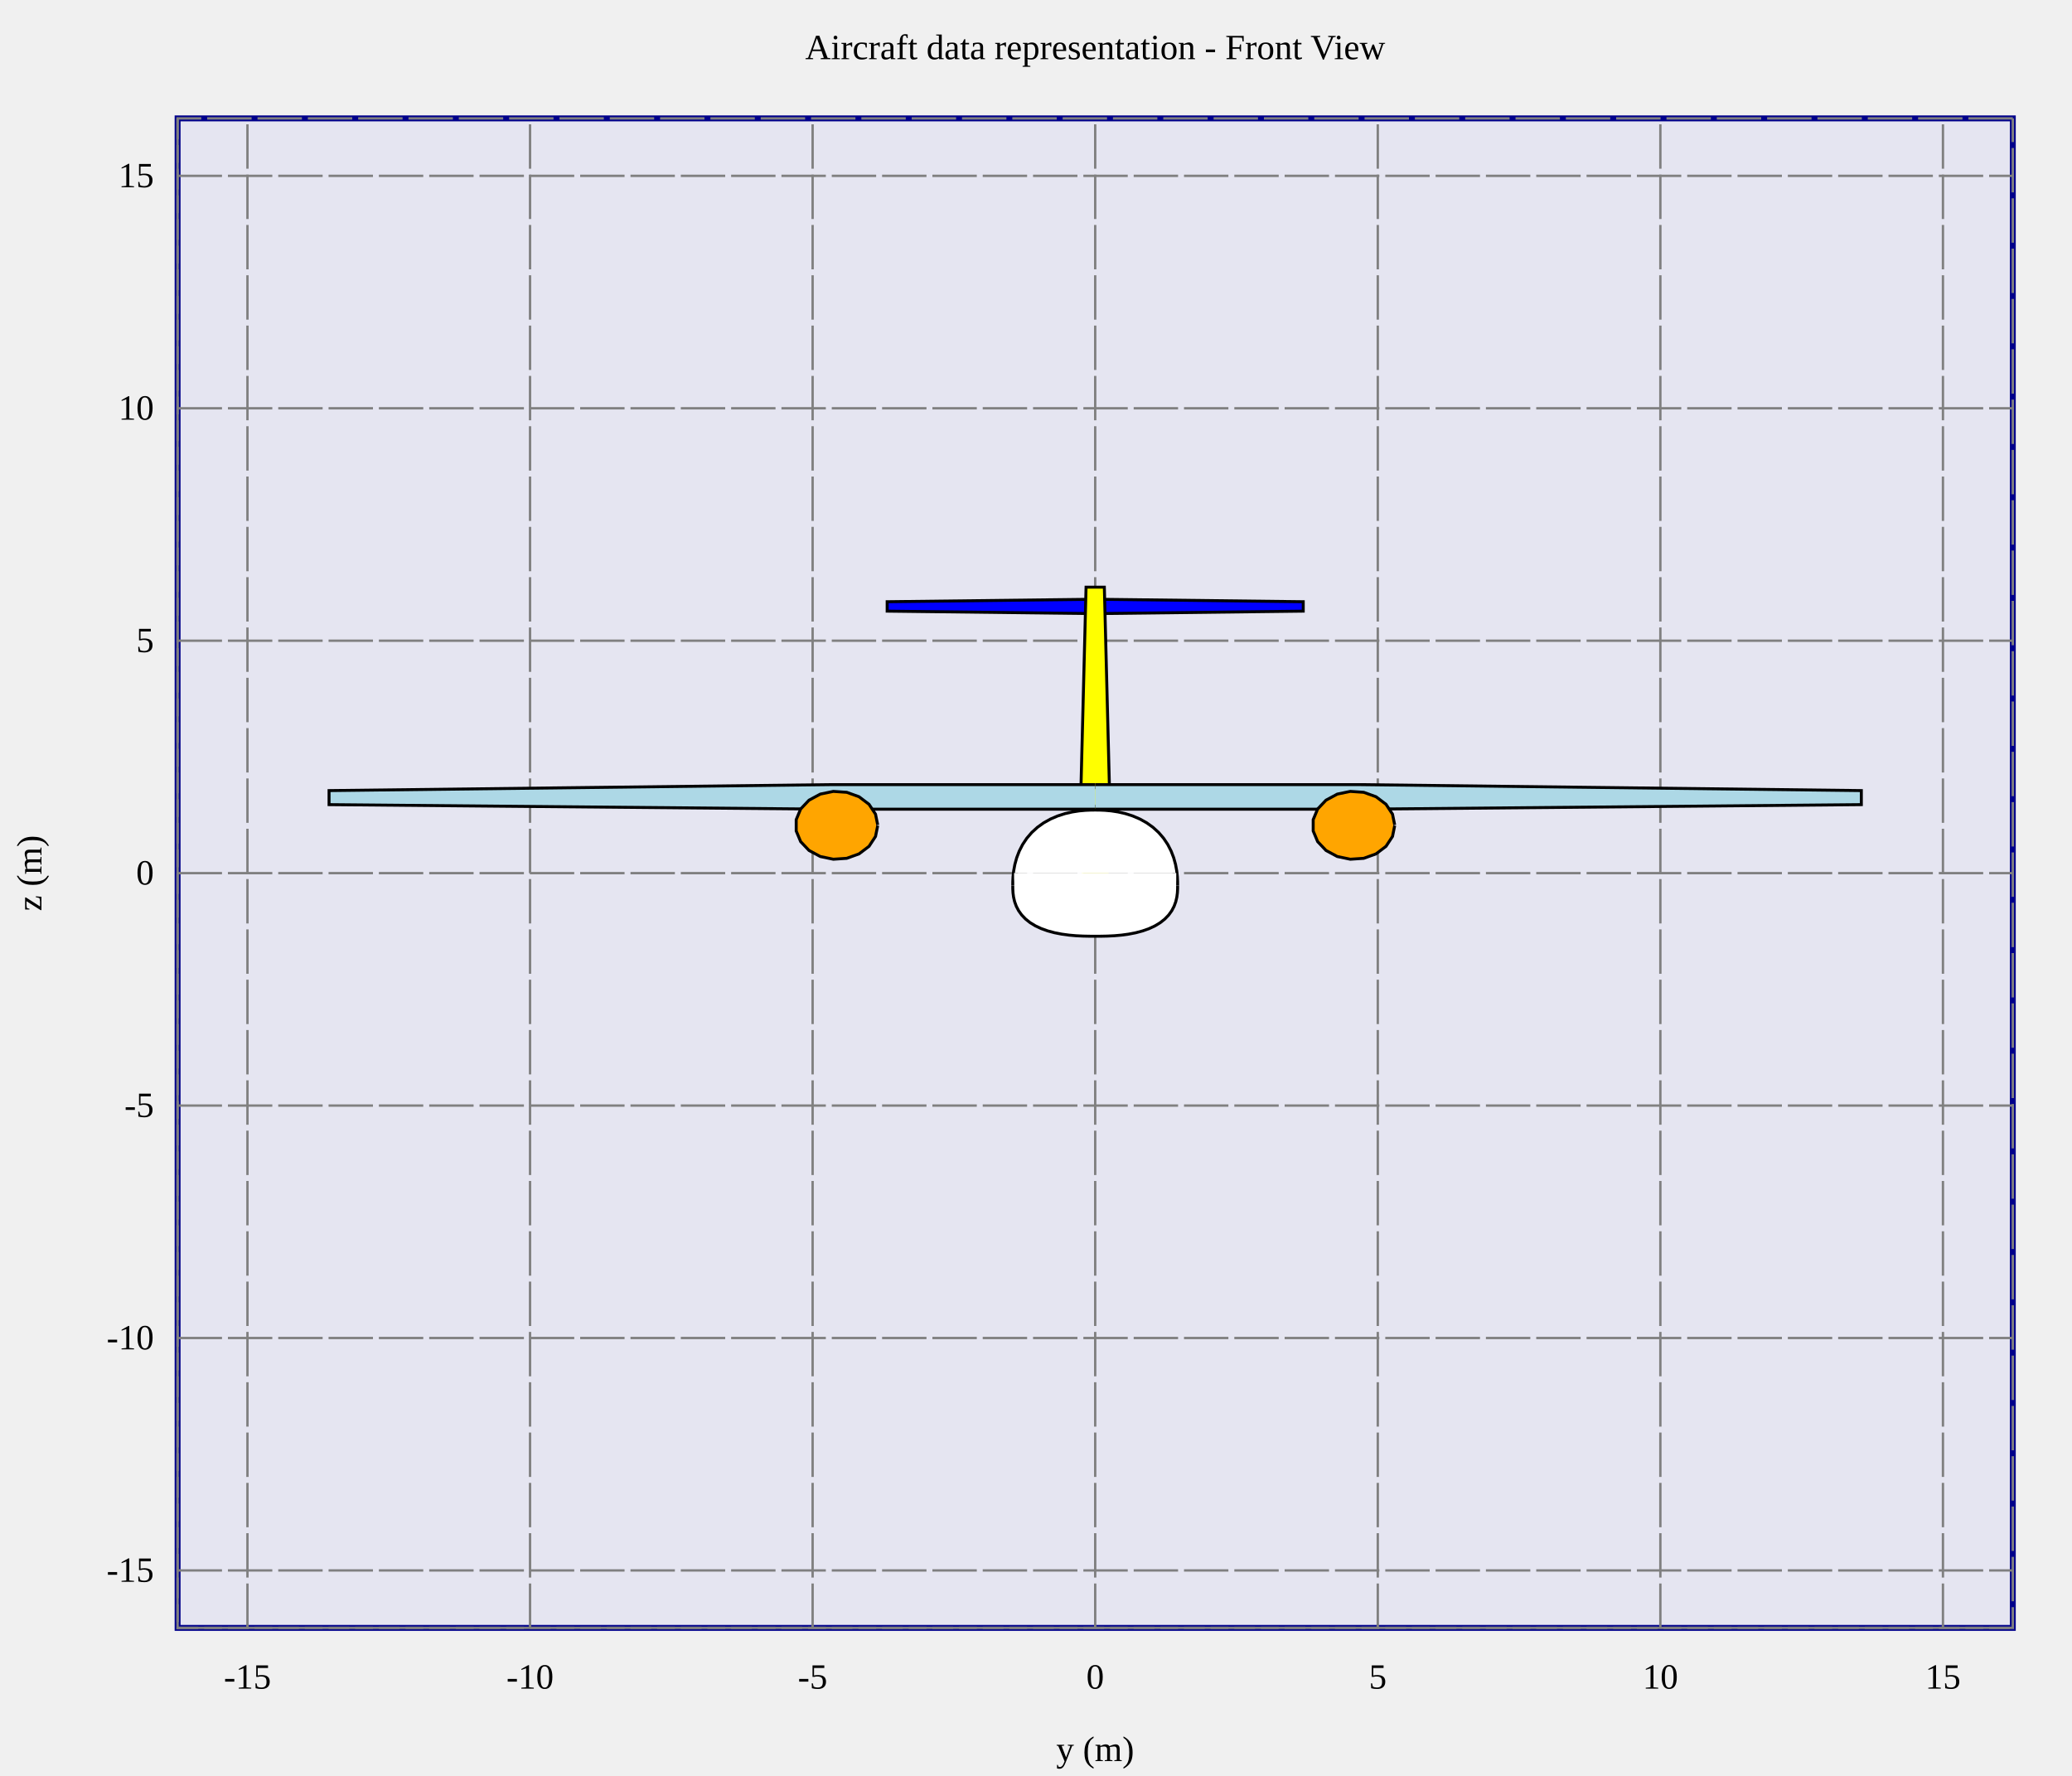
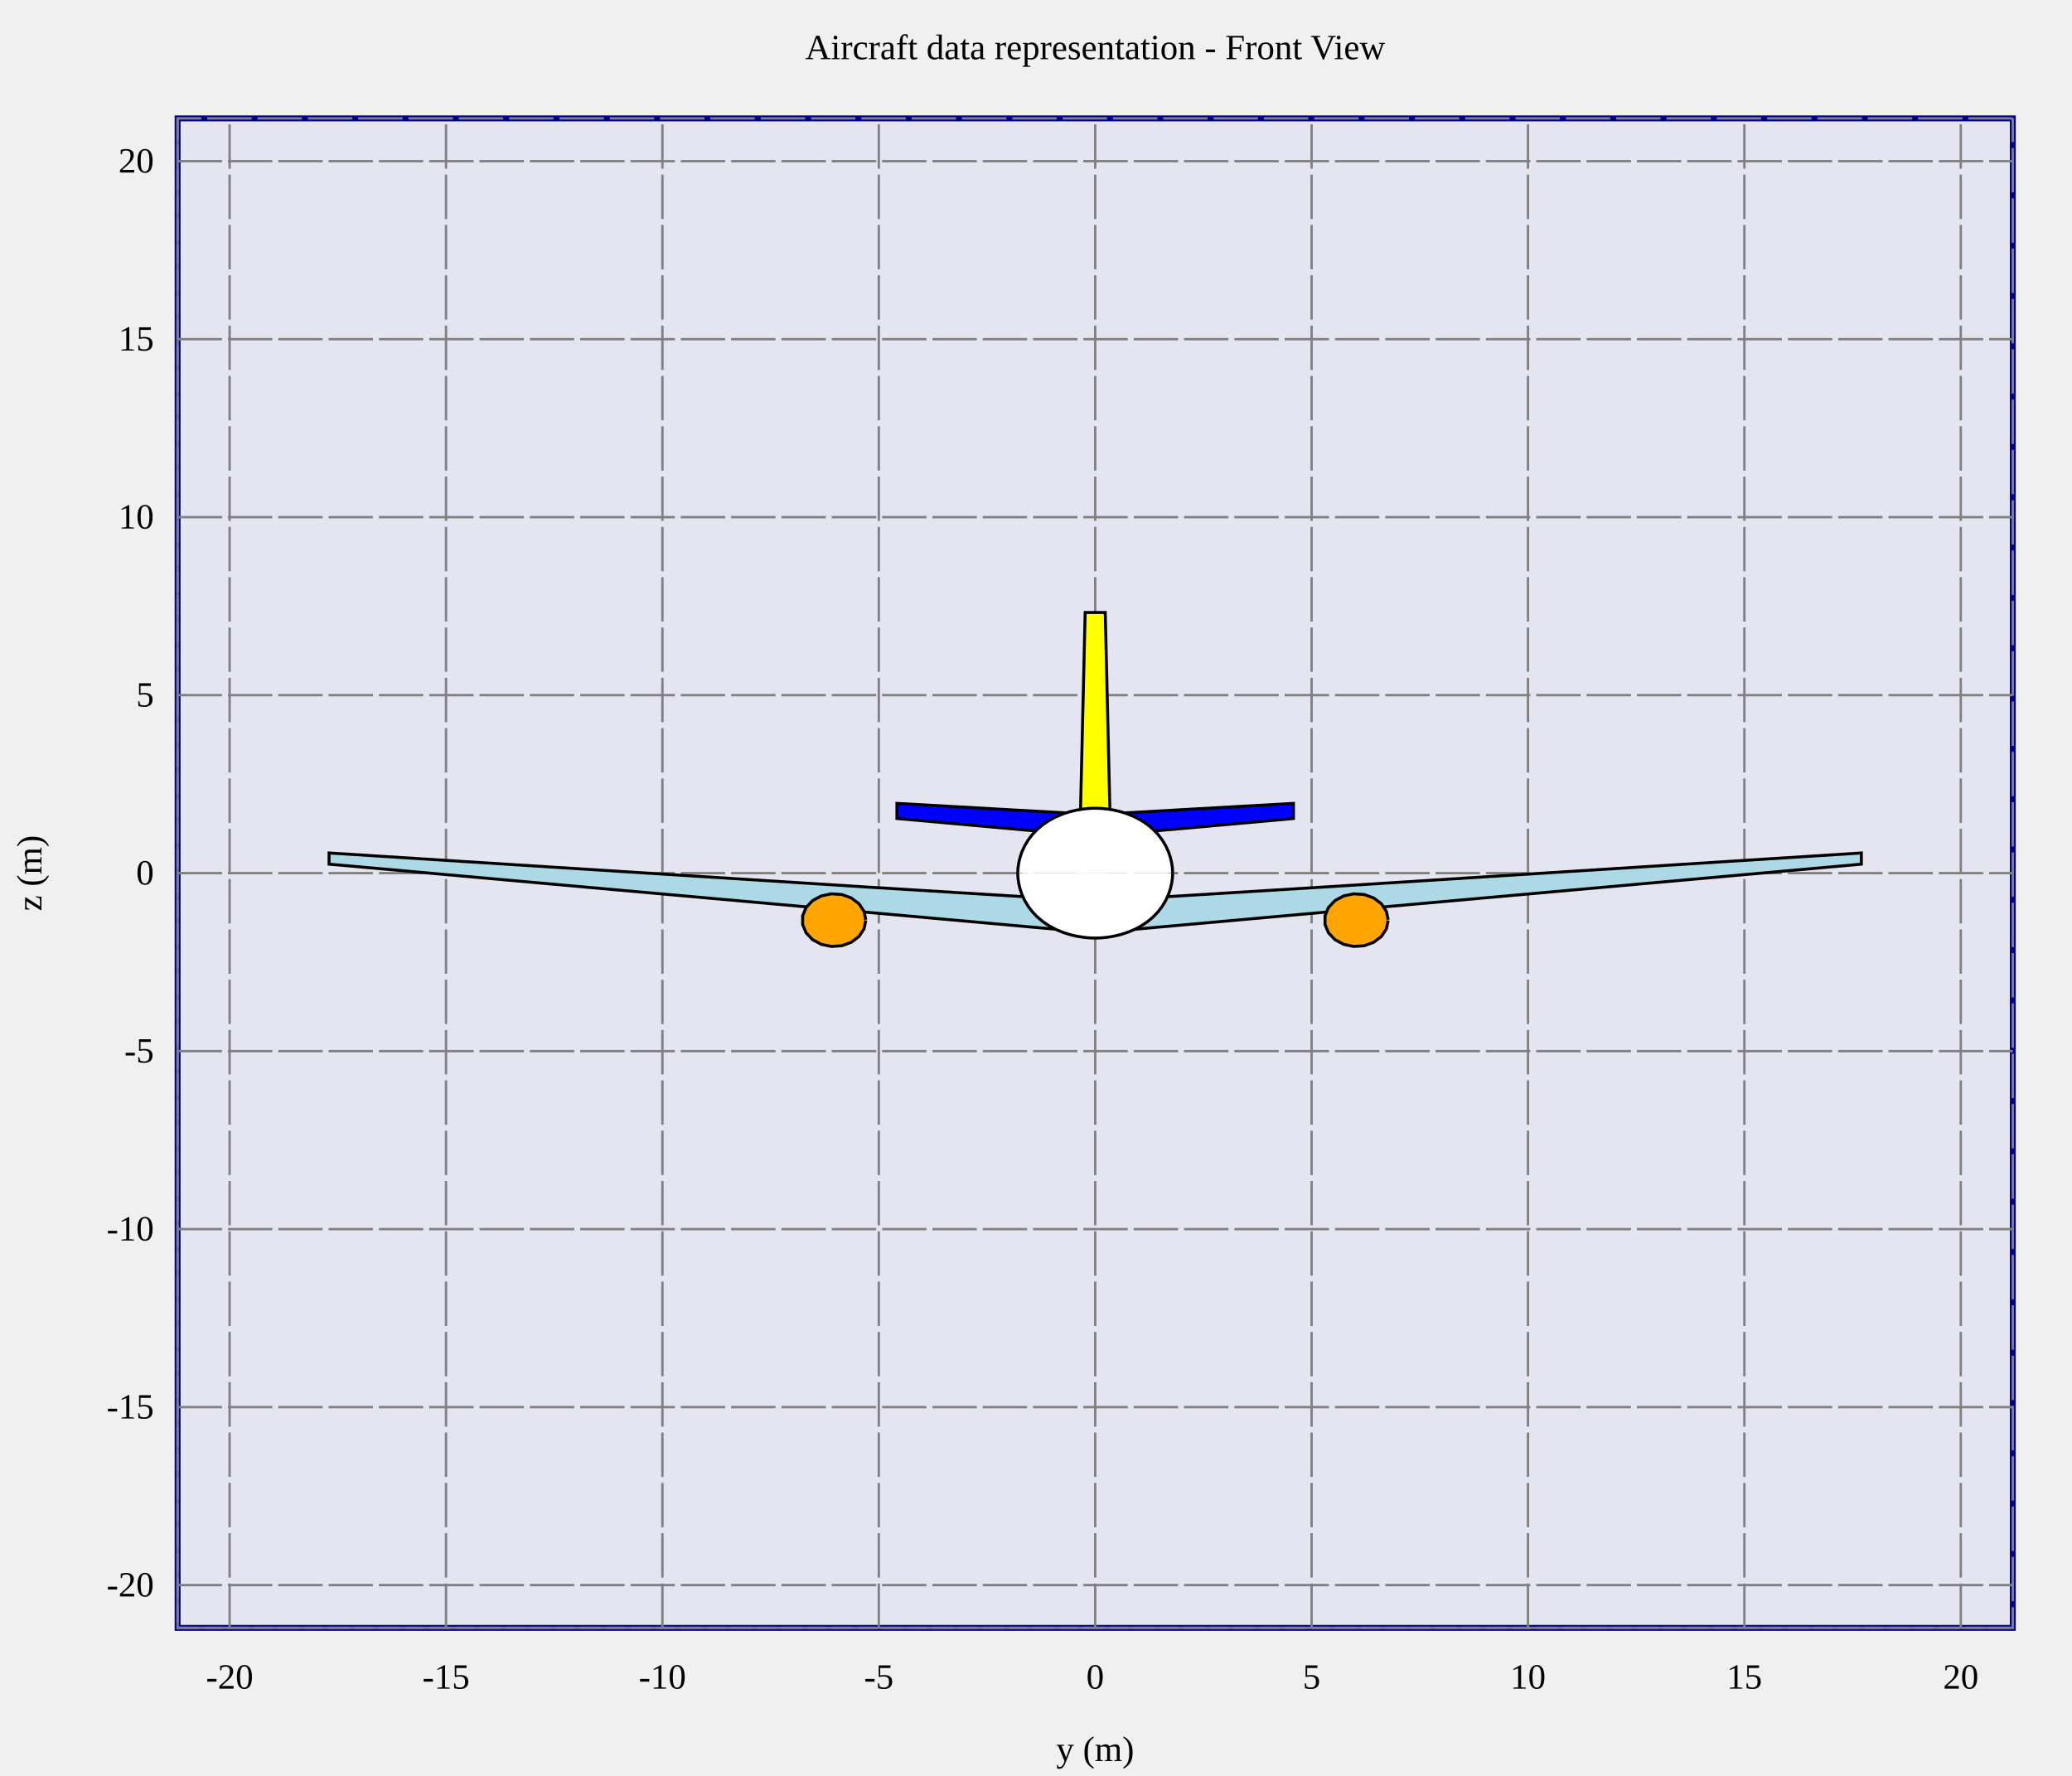
<svg xmlns="http://www.w3.org/2000/svg" id="svg" class="svg" width="700" height="600">
  <g id="page" width="700" height="600">
    <g id="graph" transform="translate(60,40)">
      <rect width="620" height="510" fill="blue" opacity="0.05" />
      <rect width="620" height="510" fill="none" opacity="1.0" style="stroke: darkblue; stroke-width: 2px;" />
      <g id="xAxis" class="axis" transform="translate(0,510)">
-         <g class="tick" transform="translate(23.59941,0)" style="opacity: 1;">
+         <g class="tick" transform="translate(17.57392,0)" style="opacity: 1;">
+           <line y2="-510" x2="0" style="fill: none; stroke: rgb(128, 128, 128); stroke-width: 0.8px; stroke-dasharray: 15px, 2px; font-style: normal; font-variant-caps: normal; font-weight: normal; font-size: 10px; line-height: normal; font-family: sans-serif; shape-rendering: geometricprecision;" />
+           <text dy=".71em" y="12" x="0" style="text-anchor: middle;">-20</text>
+         </g>
+         <g class="tick" transform="translate(90.68044,0)" style="opacity: 1;">
          <line y2="-510" x2="0" style="fill: none; stroke: rgb(128, 128, 128); stroke-width: 0.8px; stroke-dasharray: 15px, 2px; font-style: normal; font-variant-caps: normal; font-weight: normal; font-size: 10px; line-height: normal; font-family: sans-serif; shape-rendering: geometricprecision;" />
          <text dy=".71em" y="12" x="0" style="text-anchor: middle;">-15</text>
        </g>
-         <g class="tick" transform="translate(119.0663,0)" style="opacity: 1;">
+         <g class="tick" transform="translate(163.787,0)" style="opacity: 1;">
          <line y2="-510" x2="0" style="fill: none; stroke: rgb(128, 128, 128); stroke-width: 0.8px; stroke-dasharray: 15px, 2px; font-style: normal; font-variant-caps: normal; font-weight: normal; font-size: 10px; line-height: normal; font-family: sans-serif; shape-rendering: geometricprecision;" />
          <text dy=".71em" y="12" x="0" style="text-anchor: middle;">-10</text>
        </g>
-         <g class="tick" transform="translate(214.5331,0)" style="opacity: 1;">
+         <g class="tick" transform="translate(236.8935,0)" style="opacity: 1;">
          <line y2="-510" x2="0" style="fill: none; stroke: rgb(128, 128, 128); stroke-width: 0.8px; stroke-dasharray: 15px, 2px; font-style: normal; font-variant-caps: normal; font-weight: normal; font-size: 10px; line-height: normal; font-family: sans-serif; shape-rendering: geometricprecision;" />
          <text dy=".71em" y="12" x="0" style="text-anchor: middle;">-5</text>
        </g>
        <g class="tick" transform="translate(310,0)" style="opacity: 1;">
          <line y2="-510" x2="0" style="fill: none; stroke: rgb(128, 128, 128); stroke-width: 0.8px; stroke-dasharray: 15px, 2px; font-style: normal; font-variant-caps: normal; font-weight: normal; font-size: 10px; line-height: normal; font-family: sans-serif; shape-rendering: geometricprecision;" />
          <text dy=".71em" y="12" x="0" style="text-anchor: middle;">0</text>
        </g>
-         <g class="tick" transform="translate(405.4669,0)" style="opacity: 1;">
+         <g class="tick" transform="translate(383.1065,0)" style="opacity: 1;">
          <line y2="-510" x2="0" style="fill: none; stroke: rgb(128, 128, 128); stroke-width: 0.8px; stroke-dasharray: 15px, 2px; font-style: normal; font-variant-caps: normal; font-weight: normal; font-size: 10px; line-height: normal; font-family: sans-serif; shape-rendering: geometricprecision;" />
          <text dy=".71em" y="12" x="0" style="text-anchor: middle;">5</text>
        </g>
-         <g class="tick" transform="translate(500.9337,0)" style="opacity: 1;">
+         <g class="tick" transform="translate(456.213,0)" style="opacity: 1;">
          <line y2="-510" x2="0" style="fill: none; stroke: rgb(128, 128, 128); stroke-width: 0.8px; stroke-dasharray: 15px, 2px; font-style: normal; font-variant-caps: normal; font-weight: normal; font-size: 10px; line-height: normal; font-family: sans-serif; shape-rendering: geometricprecision;" />
          <text dy=".71em" y="12" x="0" style="text-anchor: middle;">10</text>
        </g>
-         <g class="tick" transform="translate(596.4006,0)" style="opacity: 1;">
+         <g class="tick" transform="translate(529.3196,0)" style="opacity: 1;">
          <line y2="-510" x2="0" style="fill: none; stroke: rgb(128, 128, 128); stroke-width: 0.8px; stroke-dasharray: 15px, 2px; font-style: normal; font-variant-caps: normal; font-weight: normal; font-size: 10px; line-height: normal; font-family: sans-serif; shape-rendering: geometricprecision;" />
          <text dy=".71em" y="12" x="0" style="text-anchor: middle;">15</text>
+         </g>
+         <g class="tick" transform="translate(602.4261,0)" style="opacity: 1;">
+           <line y2="-510" x2="0" style="fill: none; stroke: rgb(128, 128, 128); stroke-width: 0.8px; stroke-dasharray: 15px, 2px; font-style: normal; font-variant-caps: normal; font-weight: normal; font-size: 10px; line-height: normal; font-family: sans-serif; shape-rendering: geometricprecision;" />
+           <text dy=".71em" y="12" x="0" style="text-anchor: middle;">20</text>
        </g>
        <path class="domain" d="M0,-510V0H620V-510" style="fill: none; stroke: rgb(128, 128, 128); stroke-width: 0.8px; stroke-dasharray: 15px, 2px; font-style: normal; font-variant-caps: normal; font-weight: normal; font-size: 10px; line-height: normal; font-family: sans-serif; shape-rendering: geometricprecision;" />
      </g>
      <g id="yAxis" class="axis">
-         <g class="tick" transform="translate(0,490.5876)" style="opacity: 1;">
+         <g class="tick" transform="translate(0,495.544)" style="opacity: 1;">
+           <line x2="620" y2="0" style="fill: none; stroke: rgb(128, 128, 128); stroke-dasharray: 15px, 2px; stroke-width: 0.8px; shape-rendering: geometricprecision;" />
+           <text dy=".32em" x="-8" y="0" style="text-anchor: end;">-20</text>
+         </g>
+         <g class="tick" transform="translate(0,435.408)" style="opacity: 1;">
          <line x2="620" y2="0" style="fill: none; stroke: rgb(128, 128, 128); stroke-dasharray: 15px, 2px; stroke-width: 0.8px; shape-rendering: geometricprecision;" />
          <text dy=".32em" x="-8" y="0" style="text-anchor: end;">-15</text>
        </g>
-         <g class="tick" transform="translate(0,412.0584)" style="opacity: 1;">
+         <g class="tick" transform="translate(0,375.272)" style="opacity: 1;">
          <line x2="620" y2="0" style="fill: none; stroke: rgb(128, 128, 128); stroke-dasharray: 15px, 2px; stroke-width: 0.8px; shape-rendering: geometricprecision;" />
          <text dy=".32em" x="-8" y="0" style="text-anchor: end;">-10</text>
        </g>
-         <g class="tick" transform="translate(0,333.5292)" style="opacity: 1;">
+         <g class="tick" transform="translate(0,315.136)" style="opacity: 1;">
          <line x2="620" y2="0" style="fill: none; stroke: rgb(128, 128, 128); stroke-dasharray: 15px, 2px; stroke-width: 0.8px; shape-rendering: geometricprecision;" />
          <text dy=".32em" x="-8" y="0" style="text-anchor: end;">-5</text>
        </g>
        <g class="tick" transform="translate(0,255)" style="opacity: 1;">
          <line x2="620" y2="0" style="fill: none; stroke: rgb(128, 128, 128); stroke-dasharray: 15px, 2px; stroke-width: 0.8px; shape-rendering: geometricprecision;" />
          <text dy=".32em" x="-8" y="0" style="text-anchor: end;">0</text>
        </g>
-         <g class="tick" transform="translate(0,176.4708)" style="opacity: 1;">
+         <g class="tick" transform="translate(0,194.864)" style="opacity: 1;">
          <line x2="620" y2="0" style="fill: none; stroke: rgb(128, 128, 128); stroke-dasharray: 15px, 2px; stroke-width: 0.8px; shape-rendering: geometricprecision;" />
          <text dy=".32em" x="-8" y="0" style="text-anchor: end;">5</text>
        </g>
-         <g class="tick" transform="translate(0,97.94161)" style="opacity: 1;">
+         <g class="tick" transform="translate(0,134.728)" style="opacity: 1;">
          <line x2="620" y2="0" style="fill: none; stroke: rgb(128, 128, 128); stroke-dasharray: 15px, 2px; stroke-width: 0.8px; shape-rendering: geometricprecision;" />
          <text dy=".32em" x="-8" y="0" style="text-anchor: end;">10</text>
        </g>
-         <g class="tick" transform="translate(0,19.41242)" style="opacity: 1;">
+         <g class="tick" transform="translate(0,74.59197)" style="opacity: 1;">
          <line x2="620" y2="0" style="fill: none; stroke: rgb(128, 128, 128); stroke-dasharray: 15px, 2px; stroke-width: 0.8px; shape-rendering: geometricprecision;" />
          <text dy=".32em" x="-8" y="0" style="text-anchor: end;">15</text>
+         </g>
+         <g class="tick" transform="translate(0,14.45596)" style="opacity: 1;">
+           <line x2="620" y2="0" style="fill: none; stroke: rgb(128, 128, 128); stroke-dasharray: 15px, 2px; stroke-width: 0.8px; shape-rendering: geometricprecision;" />
+           <text dy=".32em" x="-8" y="0" style="text-anchor: end;">20</text>
        </g>
        <path class="domain" d="M620,0H0V510H620" style="fill: none; stroke: rgb(128, 128, 128); stroke-dasharray: 15px, 2px; stroke-width: 0.8px; shape-rendering: geometricprecision;" />
      </g>
      <g id="xy" class="xy">
-         <path id="line" d="M310,162.963L379.782,163.791L379.782,165.987L310,166.816" class="line" style="fill:none; stroke:black; stroke-width:2" />
-         <path id="area" d="M310,162.963L379.782,163.791L379.782,165.987L310,166.816L310,255L379.782,255L379.782,255L310,255Z" class="area" style="fill:blue;" opacity="1" />
+         <path id="line" d="M310,235.708L376.482,231.958L376.482,236.086L310,242.059" class="line" style="fill:none; stroke:black; stroke-width:2" />
+         <path id="area" d="M310,235.708L376.482,231.958L376.482,236.086L310,242.059L310,255L376.482,255L376.482,255L310,255Z" class="area" style="fill:blue;" opacity="1" />
      </g>
      <g id="xy" class="xy">
-         <path id="line" d="M310,162.963L240.218,163.791L240.218,165.987L310,166.816" class="line" style="fill:none; stroke:black; stroke-width:2" />
-         <path id="area" d="M310,162.963L240.218,163.791L240.218,165.987L310,166.816L310,255L240.218,255L240.218,255L310,255Z" class="area" style="fill:blue;" opacity="1" />
+         <path id="line" d="M310,235.708L243.518,231.958L243.518,236.086L310,242.059" class="line" style="fill:none; stroke:black; stroke-width:2" />
+         <path id="area" d="M310,235.708L243.518,231.958L243.518,236.086L310,242.059L310,255L243.518,255L243.518,255L310,255Z" class="area" style="fill:blue;" opacity="1" />
      </g>
      <g id="xy" class="xy">
-         <path id="line" d="M314.526,234.582L312.601,158.88L307.399,158.88L305.474,234.582" class="line" style="fill:none; stroke:black; stroke-width:2" />
-         <path id="area" d="M314.526,234.582L312.601,158.88L307.399,158.88L305.474,234.582L305.474,255L307.399,255L312.601,255L314.526,255Z" class="area" style="fill:yellow;" opacity="1" />
+         <path id="line" d="M314.536,236.959L312.904,167.442L307.096,167.442L305.464,236.959" class="line" style="fill:none; stroke:black; stroke-width:2" />
+         <path id="area" d="M314.536,236.959L312.904,167.442L307.096,167.442L305.464,236.959L305.464,255L307.096,255L312.904,255L314.536,255Z" class="area" style="fill:yellow;" opacity="1" />
      </g>
      <g id="xy" class="xy">
-         <path id="line" d="M310,225.598L399.739,225.598L568.333,227.602L568.333,231.36L399.739,232.893L310,232.893" class="line" style="fill:none; stroke:black; stroke-width:2" />
-         <path id="area" d="M310,225.598L399.739,225.598L568.333,227.602L568.333,231.36L399.739,232.893L310,232.893L310,255L399.739,255L568.333,255L568.333,255L399.739,255L310,255Z" class="area" style="fill:lightblue;" opacity="1" />
+         <path id="line" d="M310,264.946L387.5,260.173L568.333,248.721L568.333,251.504L387.5,267.692L310,274.653" class="line" style="fill:none; stroke:black; stroke-width:2" />
+         <path id="area" d="M310,264.946L387.5,260.173L568.333,248.721L568.333,251.504L387.5,267.692L310,274.653L310,255L387.5,255L568.333,255L568.333,255L387.5,255L310,255Z" class="area" style="fill:lightblue;" opacity="1" />
      </g>
      <g id="xy" class="xy">
-         <path id="line" d="M310,225.598L220.261,225.598L51.667,227.602L51.667,231.36L220.261,232.893L310,232.893" class="line" style="fill:none; stroke:black; stroke-width:2" />
-         <path id="area" d="M310,225.598L220.261,225.598L51.667,227.602L51.667,231.36L220.261,232.893L310,232.893L310,255L220.261,255L51.667,255L51.667,255L220.261,255L310,255Z" class="area" style="fill:lightblue;" opacity="1" />
+         <path id="line" d="M310,264.946L232.5,260.173L51.667,248.721L51.667,251.504L232.5,267.692L310,274.653" class="line" style="fill:none; stroke:black; stroke-width:2" />
+         <path id="area" d="M310,264.946L232.5,260.173L51.667,248.721L51.667,251.504L232.5,267.692L310,274.653L310,255L232.5,255L51.667,255L51.667,255L232.5,255L310,255Z" class="area" style="fill:lightblue;" opacity="1" />
      </g>
      <g id="xy" class="xy">
-         <path id="line" d="M282.649,259.164L282.661,257.883L282.743,256.22L282.956,254.282L283.347,252.168L283.955,249.962L284.807,247.743L285.917,245.577L287.291,243.52L288.922,241.62L290.792,239.911L292.873,238.422L295.124,237.167L297.496,236.153L299.926,235.375L302.34,234.82L304.656,234.462L306.777,234.268L308.597,234.193L310,234.182L310,234.182L311.403,234.193L313.223,234.268L315.344,234.462L317.66,234.82L320.074,235.375L322.504,236.153L324.876,237.167L327.127,238.422L329.208,239.911L331.078,241.62L332.709,243.52L334.083,245.577L335.193,247.743L336.045,249.962L336.653,252.168L337.044,254.282L337.257,256.22L337.339,257.883L337.351,259.164" class="line" style="fill:none; stroke:black; stroke-width:2" />
-         <path id="area" d="M282.649,259.164L282.661,257.883L282.743,256.22L282.956,254.282L283.347,252.168L283.955,249.962L284.807,247.743L285.917,245.577L287.291,243.52L288.922,241.62L290.792,239.911L292.873,238.422L295.124,237.167L297.496,236.153L299.926,235.375L302.34,234.82L304.656,234.462L306.777,234.268L308.597,234.193L310,234.182L310,234.182L311.403,234.193L313.223,234.268L315.344,234.462L317.66,234.82L320.074,235.375L322.504,236.153L324.876,237.167L327.127,238.422L329.208,239.911L331.078,241.62L332.709,243.52L334.083,245.577L335.193,247.743L336.045,249.962L336.653,252.168L337.044,254.282L337.257,256.22L337.339,257.883L337.351,259.164L337.351,255L337.339,255L337.257,255L337.044,255L336.653,255L336.045,255L335.193,255L334.083,255L332.709,255L331.078,255L329.208,255L327.127,255L324.876,255L322.504,255L320.074,255L317.66,255L315.344,255L313.223,255L311.403,255L310,255L310,255L308.597,255L306.777,255L304.656,255L302.34,255L299.926,255L297.496,255L295.124,255L292.873,255L290.792,255L288.922,255L287.291,255L285.917,255L284.807,255L283.955,255L283.347,255L282.956,255L282.743,255L282.661,255L282.649,255Z" class="area" style="fill:white;" opacity="1" />
+         <path id="line" d="M284.34,255L284.353,254.285L284.439,253.121L284.662,251.621L285.071,249.886L285.703,248.008L286.585,246.069L287.73,244.139L289.138,242.28L290.799,240.541L292.688,238.963L294.77,237.576L296.997,236.399L299.307,235.443L301.629,234.706L303.877,234.178L305.954,233.837L307.75,233.651L309.144,233.578L310,233.568L310,233.568L310.856,233.578L312.25,233.651L314.046,233.837L316.123,234.178L318.371,234.706L320.693,235.443L323.003,236.399L325.23,237.576L327.312,238.963L329.201,240.541L330.862,242.28L332.27,244.139L333.415,246.069L334.297,248.008L334.929,249.886L335.338,251.621L335.561,253.121L335.647,254.285L335.66,255" class="line" style="fill:none; stroke:black; stroke-width:2" />
+         <path id="area" d="M284.34,255L284.353,254.285L284.439,253.121L284.662,251.621L285.071,249.886L285.703,248.008L286.585,246.069L287.73,244.139L289.138,242.28L290.799,240.541L292.688,238.963L294.77,237.576L296.997,236.399L299.307,235.443L301.629,234.706L303.877,234.178L305.954,233.837L307.75,233.651L309.144,233.578L310,233.568L310,233.568L310.856,233.578L312.25,233.651L314.046,233.837L316.123,234.178L318.371,234.706L320.693,235.443L323.003,236.399L325.23,237.576L327.312,238.963L329.201,240.541L330.862,242.28L332.27,244.139L333.415,246.069L334.297,248.008L334.929,249.886L335.338,251.621L335.561,253.121L335.647,254.285L335.66,255L335.66,255L335.647,255L335.561,255L335.338,255L334.929,255L334.297,255L333.415,255L332.27,255L330.862,255L329.201,255L327.312,255L325.23,255L323.003,255L320.693,255L318.371,255L316.123,255L314.046,255L312.25,255L310.856,255L310,255L310,255L309.144,255L307.75,255L305.954,255L303.877,255L301.629,255L299.307,255L296.997,255L294.77,255L292.688,255L290.799,255L289.138,255L287.73,255L286.585,255L285.703,255L285.071,255L284.662,255L284.439,255L284.353,255L284.34,255Z" class="area" style="fill:white;" opacity="1" />
      </g>
      <g id="xy" class="xy">
-         <path id="line" d="M337.351,259.164L337.34,260.316L337.268,261.628L337.08,263.046L336.733,264.518L336.192,265.999L335.429,267.451L334.429,268.84L333.182,270.137L331.69,271.32L329.964,272.371L328.021,273.279L325.891,274.038L323.611,274.648L321.226,275.112L318.793,275.442L316.376,275.653L314.048,275.767L311.892,275.812L310,275.818L310,275.818L308.108,275.812L305.952,275.767L303.624,275.653L301.207,275.442L298.774,275.112L296.389,274.648L294.109,274.038L291.979,273.279L290.036,272.371L288.31,271.32L286.818,270.137L285.571,268.84L284.571,267.451L283.808,265.999L283.267,264.518L282.92,263.046L282.732,261.628L282.66,260.316L282.649,259.164" class="line" style="fill:none; stroke:black; stroke-width:2" />
-         <path id="area" d="M337.351,259.164L337.34,260.316L337.268,261.628L337.08,263.046L336.733,264.518L336.192,265.999L335.429,267.451L334.429,268.84L333.182,270.137L331.69,271.32L329.964,272.371L328.021,273.279L325.891,274.038L323.611,274.648L321.226,275.112L318.793,275.442L316.376,275.653L314.048,275.767L311.892,275.812L310,275.818L310,275.818L308.108,275.812L305.952,275.767L303.624,275.653L301.207,275.442L298.774,275.112L296.389,274.648L294.109,274.038L291.979,273.279L290.036,272.371L288.31,271.32L286.818,270.137L285.571,268.84L284.571,267.451L283.808,265.999L283.267,264.518L282.92,263.046L282.732,261.628L282.66,260.316L282.649,259.164L282.649,255L282.66,255L282.732,255L282.92,255L283.267,255L283.808,255L284.571,255L285.571,255L286.818,255L288.31,255L290.036,255L291.979,255L294.109,255L296.389,255L298.774,255L301.207,255L303.624,255L305.952,255L308.108,255L310,255L310,255L311.892,255L314.048,255L316.376,255L318.793,255L321.226,255L323.611,255L325.891,255L328.021,255L329.964,255L331.69,255L333.182,255L334.429,255L335.429,255L336.192,255L336.733,255L337.08,255L337.268,255L337.34,255L337.351,255Z" class="area" style="fill:white;" opacity="1" />
+         <path id="line" d="M335.66,255L335.647,255.715L335.561,256.879L335.338,258.379L334.929,260.114L334.297,261.992L333.415,263.931L332.27,265.861L330.862,267.72L329.201,269.459L327.312,271.037L325.23,272.424L323.003,273.601L320.693,274.557L318.371,275.294L316.123,275.822L314.046,276.163L312.25,276.349L310.856,276.422L310,276.432L310,276.432L309.144,276.422L307.75,276.349L305.954,276.163L303.877,275.822L301.629,275.294L299.307,274.557L296.997,273.601L294.77,272.424L292.688,271.037L290.799,269.459L289.138,267.72L287.73,265.861L286.585,263.931L285.703,261.992L285.071,260.114L284.662,258.379L284.439,256.879L284.353,255.715L284.34,255" class="line" style="fill:none; stroke:black; stroke-width:2" />
+         <path id="area" d="M335.66,255L335.647,255.715L335.561,256.879L335.338,258.379L334.929,260.114L334.297,261.992L333.415,263.931L332.27,265.861L330.862,267.72L329.201,269.459L327.312,271.037L325.23,272.424L323.003,273.601L320.693,274.557L318.371,275.294L316.123,275.822L314.046,276.163L312.25,276.349L310.856,276.422L310,276.432L310,276.432L309.144,276.422L307.75,276.349L305.954,276.163L303.877,275.822L301.629,275.294L299.307,274.557L296.997,273.601L294.77,272.424L292.688,271.037L290.799,269.459L289.138,267.72L287.73,265.861L286.585,263.931L285.703,261.992L285.071,260.114L284.662,258.379L284.439,256.879L284.353,255.715L284.34,255L284.34,255L284.353,255L284.439,255L284.662,255L285.071,255L285.703,255L286.585,255L287.73,255L289.138,255L290.799,255L292.688,255L294.77,255L296.997,255L299.307,255L301.629,255L303.877,255L305.954,255L307.75,255L309.144,255L310,255L310,255L310.856,255L312.25,255L314.046,255L316.123,255L318.371,255L320.693,255L323.003,255L325.23,255L327.312,255L329.201,255L330.862,255L332.27,255L333.415,255L334.297,255L334.929,255L335.338,255L335.561,255L335.647,255L335.66,255Z" class="area" style="fill:white;" opacity="1" />
      </g>
      <g id="xy" class="xy">
-         <path id="line" d="M410.695,238.839L409.97,235.27L407.876,232.087L404.639,229.636L400.61,228.182L396.226,227.883L391.96,228.771L388.277,230.751L385.575,233.607L384.146,237.03L384.146,240.649L385.575,244.072L388.277,246.928L391.96,248.908L396.226,249.796L400.61,249.497L404.639,248.043L407.876,245.592L409.97,242.409L410.695,238.839" class="line" style="fill:none; stroke:black; stroke-width:2" />
-         <path id="area" d="M410.695,238.839L409.97,235.27L407.876,232.087L404.639,229.636L400.61,228.182L396.226,227.883L391.96,228.771L388.277,230.751L385.575,233.607L384.146,237.03L384.146,240.649L385.575,244.072L388.277,246.928L391.96,248.908L396.226,249.796L400.61,249.497L404.639,248.043L407.876,245.592L409.97,242.409L410.695,238.839L410.695,255L409.97,255L407.876,255L404.639,255L400.61,255L396.226,255L391.96,255L388.277,255L385.575,255L384.146,255L384.146,255L385.575,255L388.277,255L391.96,255L396.226,255L400.61,255L404.639,255L407.876,255L409.97,255L410.695,255Z" class="area" style="fill:orange;" opacity="1" />
+         <path id="line" d="M408.474,270.876L407.92,268.142L406.316,265.705L403.838,263.828L400.752,262.714L397.394,262.486L394.128,263.166L391.308,264.682L389.238,266.869L388.144,269.49L388.144,272.262L389.238,274.883L391.308,277.07L394.128,278.586L397.394,279.266L400.752,279.037L403.838,277.924L406.316,276.047L407.92,273.61L408.474,270.876" class="line" style="fill:none; stroke:black; stroke-width:2" />
+         <path id="area" d="M408.474,270.876L407.92,268.142L406.316,265.705L403.838,263.828L400.752,262.714L397.394,262.486L394.128,263.166L391.308,264.682L389.238,266.869L388.144,269.49L388.144,272.262L389.238,274.883L391.308,277.07L394.128,278.586L397.394,279.266L400.752,279.037L403.838,277.924L406.316,276.047L407.92,273.61L408.474,270.876L408.474,255L407.92,255L406.316,255L403.838,255L400.752,255L397.394,255L394.128,255L391.308,255L389.238,255L388.144,255L388.144,255L389.238,255L391.308,255L394.128,255L397.394,255L400.752,255L403.838,255L406.316,255L407.92,255L408.474,255Z" class="area" style="fill:orange;" opacity="1" />
      </g>
      <g id="xy" class="xy">
-         <path id="line" d="M236.036,238.839L235.312,235.27L233.218,232.087L229.981,229.636L225.952,228.182L221.567,227.883L217.302,228.771L213.619,230.751L210.916,233.607L209.488,237.03L209.488,240.649L210.916,244.072L213.619,246.928L217.302,248.908L221.567,249.796L225.952,249.497L229.981,248.043L233.218,245.592L235.312,242.409L236.036,238.839" class="line" style="fill:none; stroke:black; stroke-width:2" />
-         <path id="area" d="M236.036,238.839L235.312,235.27L233.218,232.087L229.981,229.636L225.952,228.182L221.567,227.883L217.302,228.771L213.619,230.751L210.916,233.607L209.488,237.03L209.488,240.649L210.916,244.072L213.619,246.928L217.302,248.908L221.567,249.796L225.952,249.497L229.981,248.043L233.218,245.592L235.312,242.409L236.036,238.839L236.036,255L235.312,255L233.218,255L229.981,255L225.952,255L221.567,255L217.302,255L213.619,255L210.916,255L209.488,255L209.488,255L210.916,255L213.619,255L217.302,255L221.567,255L225.952,255L229.981,255L233.218,255L235.312,255L236.036,255Z" class="area" style="fill:orange;" opacity="1" />
+         <path id="line" d="M231.995,270.876L231.441,268.142L229.837,265.705L227.358,263.828L224.273,262.714L220.915,262.486L217.649,263.166L214.829,264.682L212.759,266.869L211.665,269.49L211.665,272.262L212.759,274.883L214.829,277.07L217.649,278.586L220.915,279.266L224.273,279.037L227.358,277.924L229.837,276.047L231.441,273.61L231.995,270.876" class="line" style="fill:none; stroke:black; stroke-width:2" />
+         <path id="area" d="M231.995,270.876L231.441,268.142L229.837,265.705L227.358,263.828L224.273,262.714L220.915,262.486L217.649,263.166L214.829,264.682L212.759,266.869L211.665,269.49L211.665,272.262L212.759,274.883L214.829,277.07L217.649,278.586L220.915,279.266L224.273,279.037L227.358,277.924L229.837,276.047L231.441,273.61L231.995,270.876L231.995,255L231.441,255L229.837,255L227.358,255L224.273,255L220.915,255L217.649,255L214.829,255L212.759,255L211.665,255L211.665,255L212.759,255L214.829,255L217.649,255L220.915,255L224.273,255L227.358,255L229.837,255L231.441,255L231.995,255Z" class="area" style="fill:orange;" opacity="1" />
      </g>
    </g>
  </g>
  <text class="x label" text-anchor="middle" x="370" y="595">y (m)</text>
  <text class="y label" text-anchor="middle" x="-295" y="5" dy=".75em" transform="rotate(-90)">z (m)</text>
  <text class="title" text-anchor="middle" x="370" y="20">Aircraft data representation - Front View</text>
</svg>
